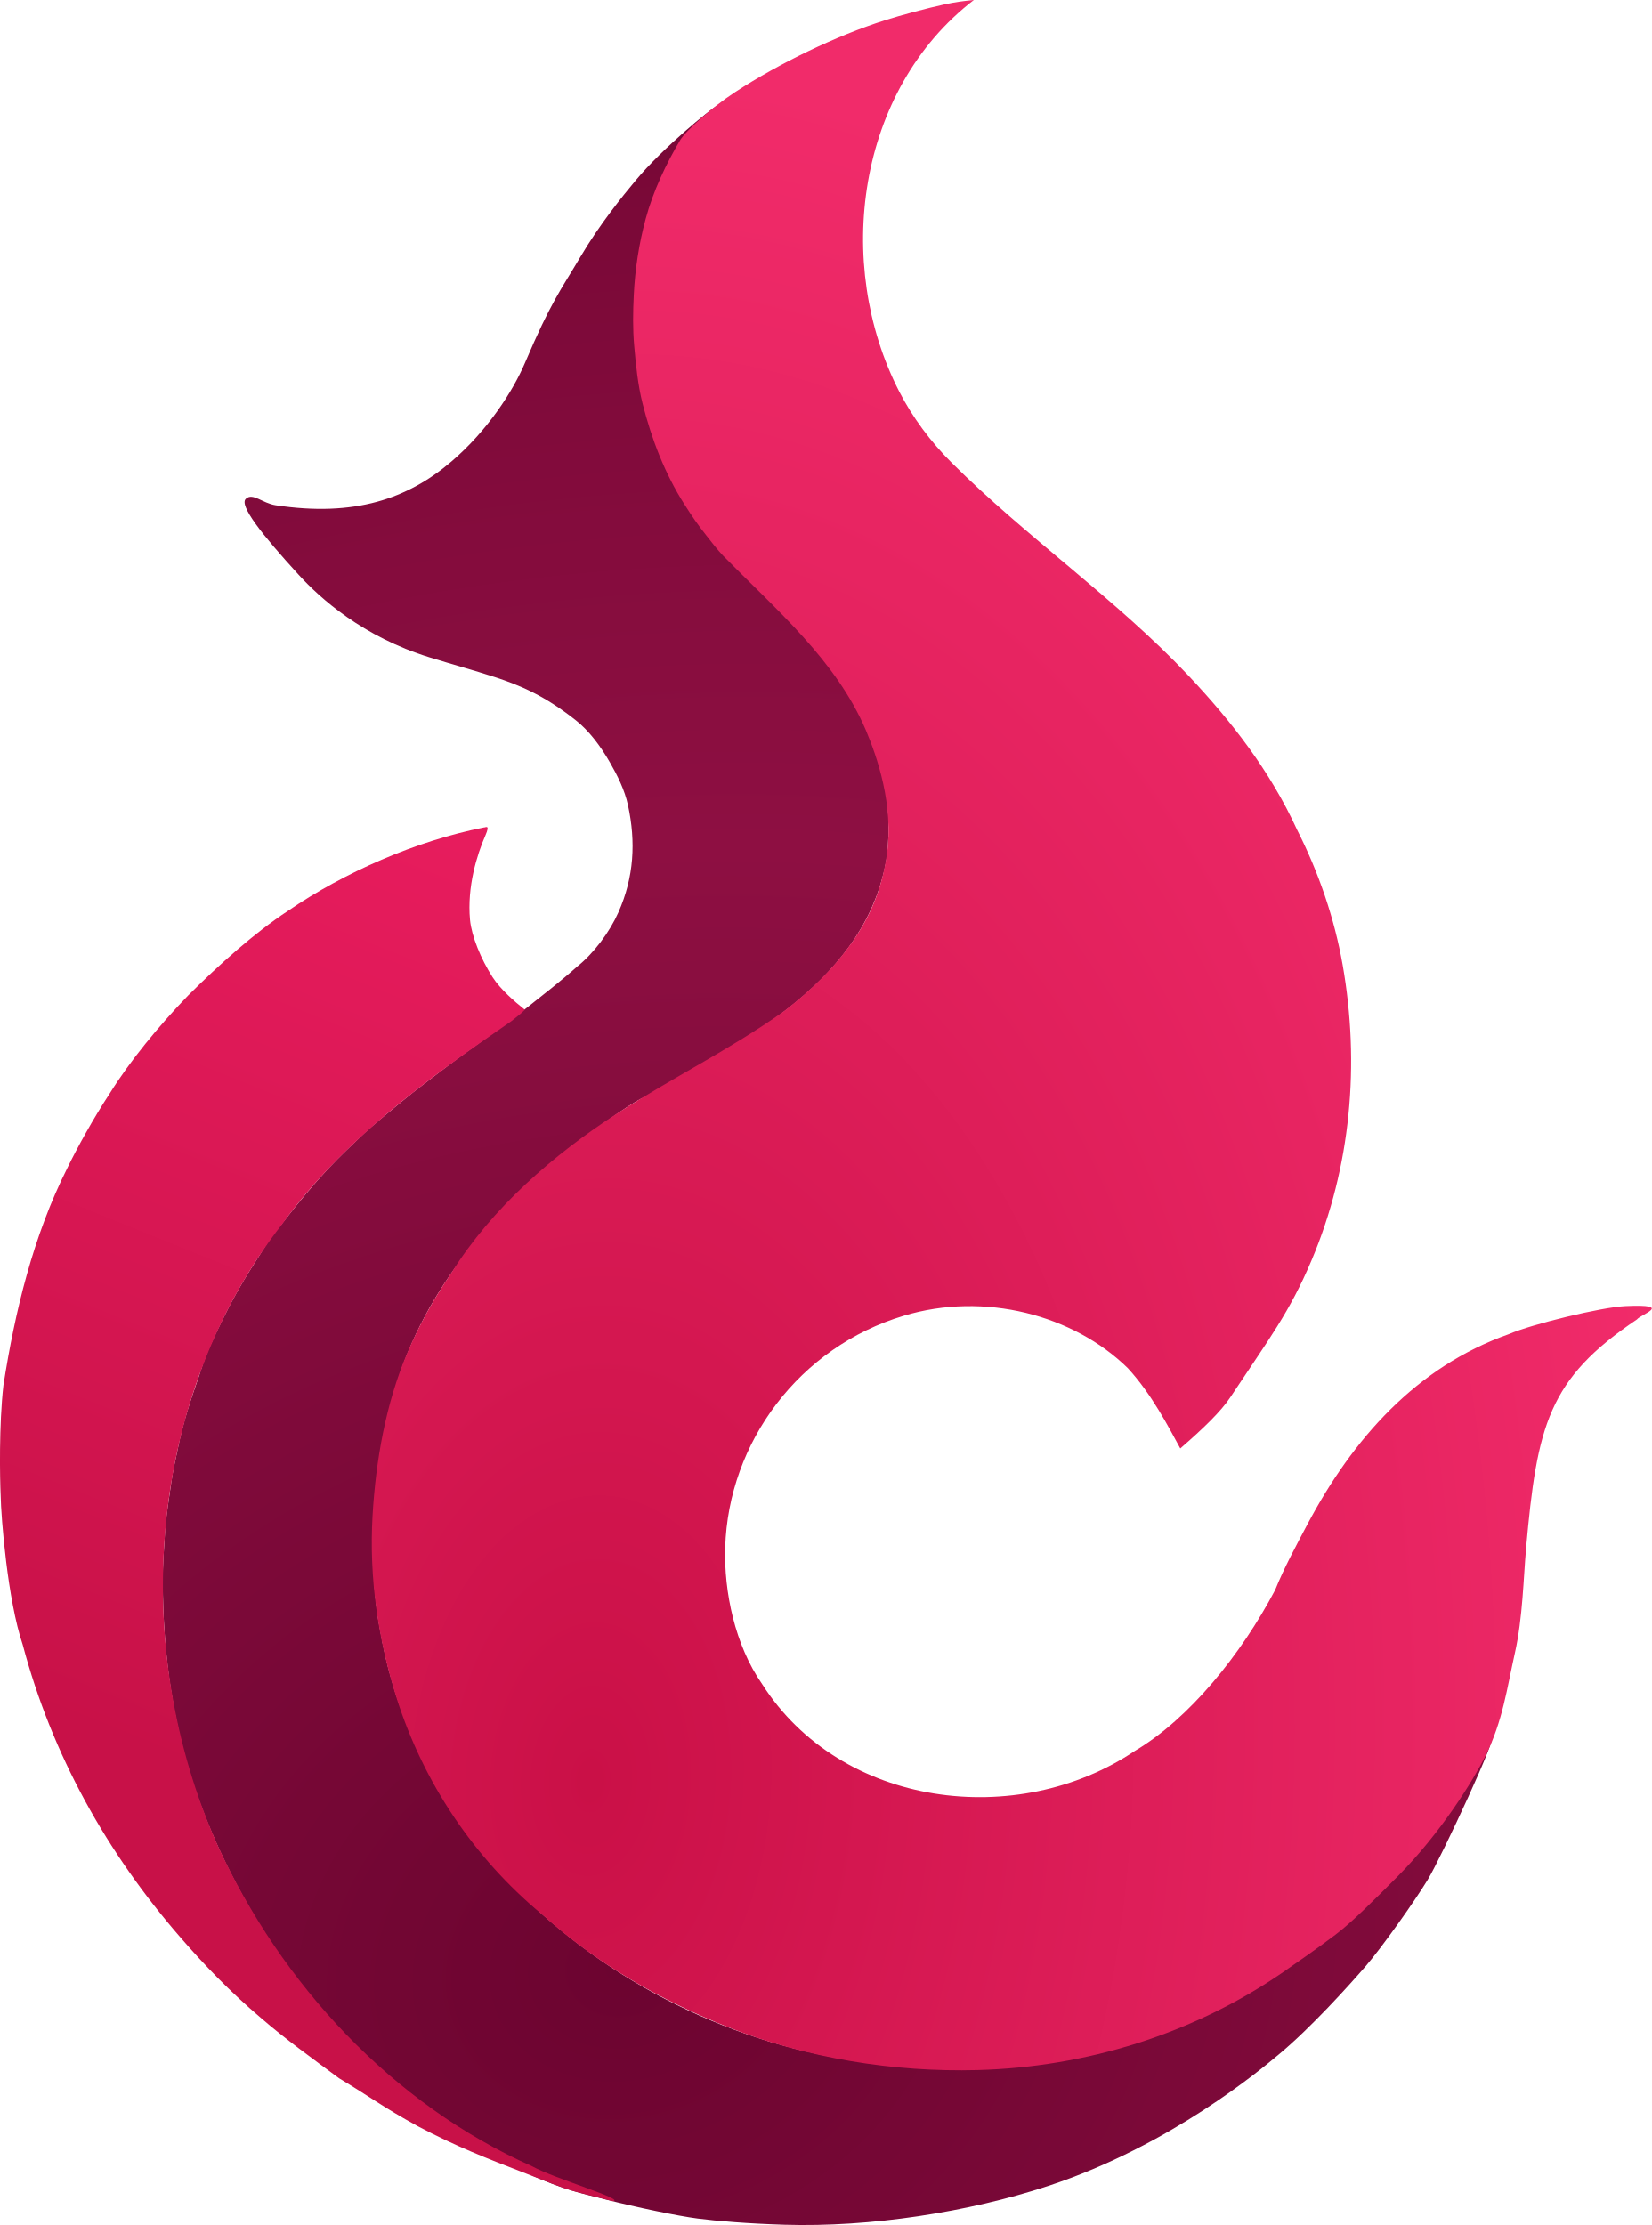
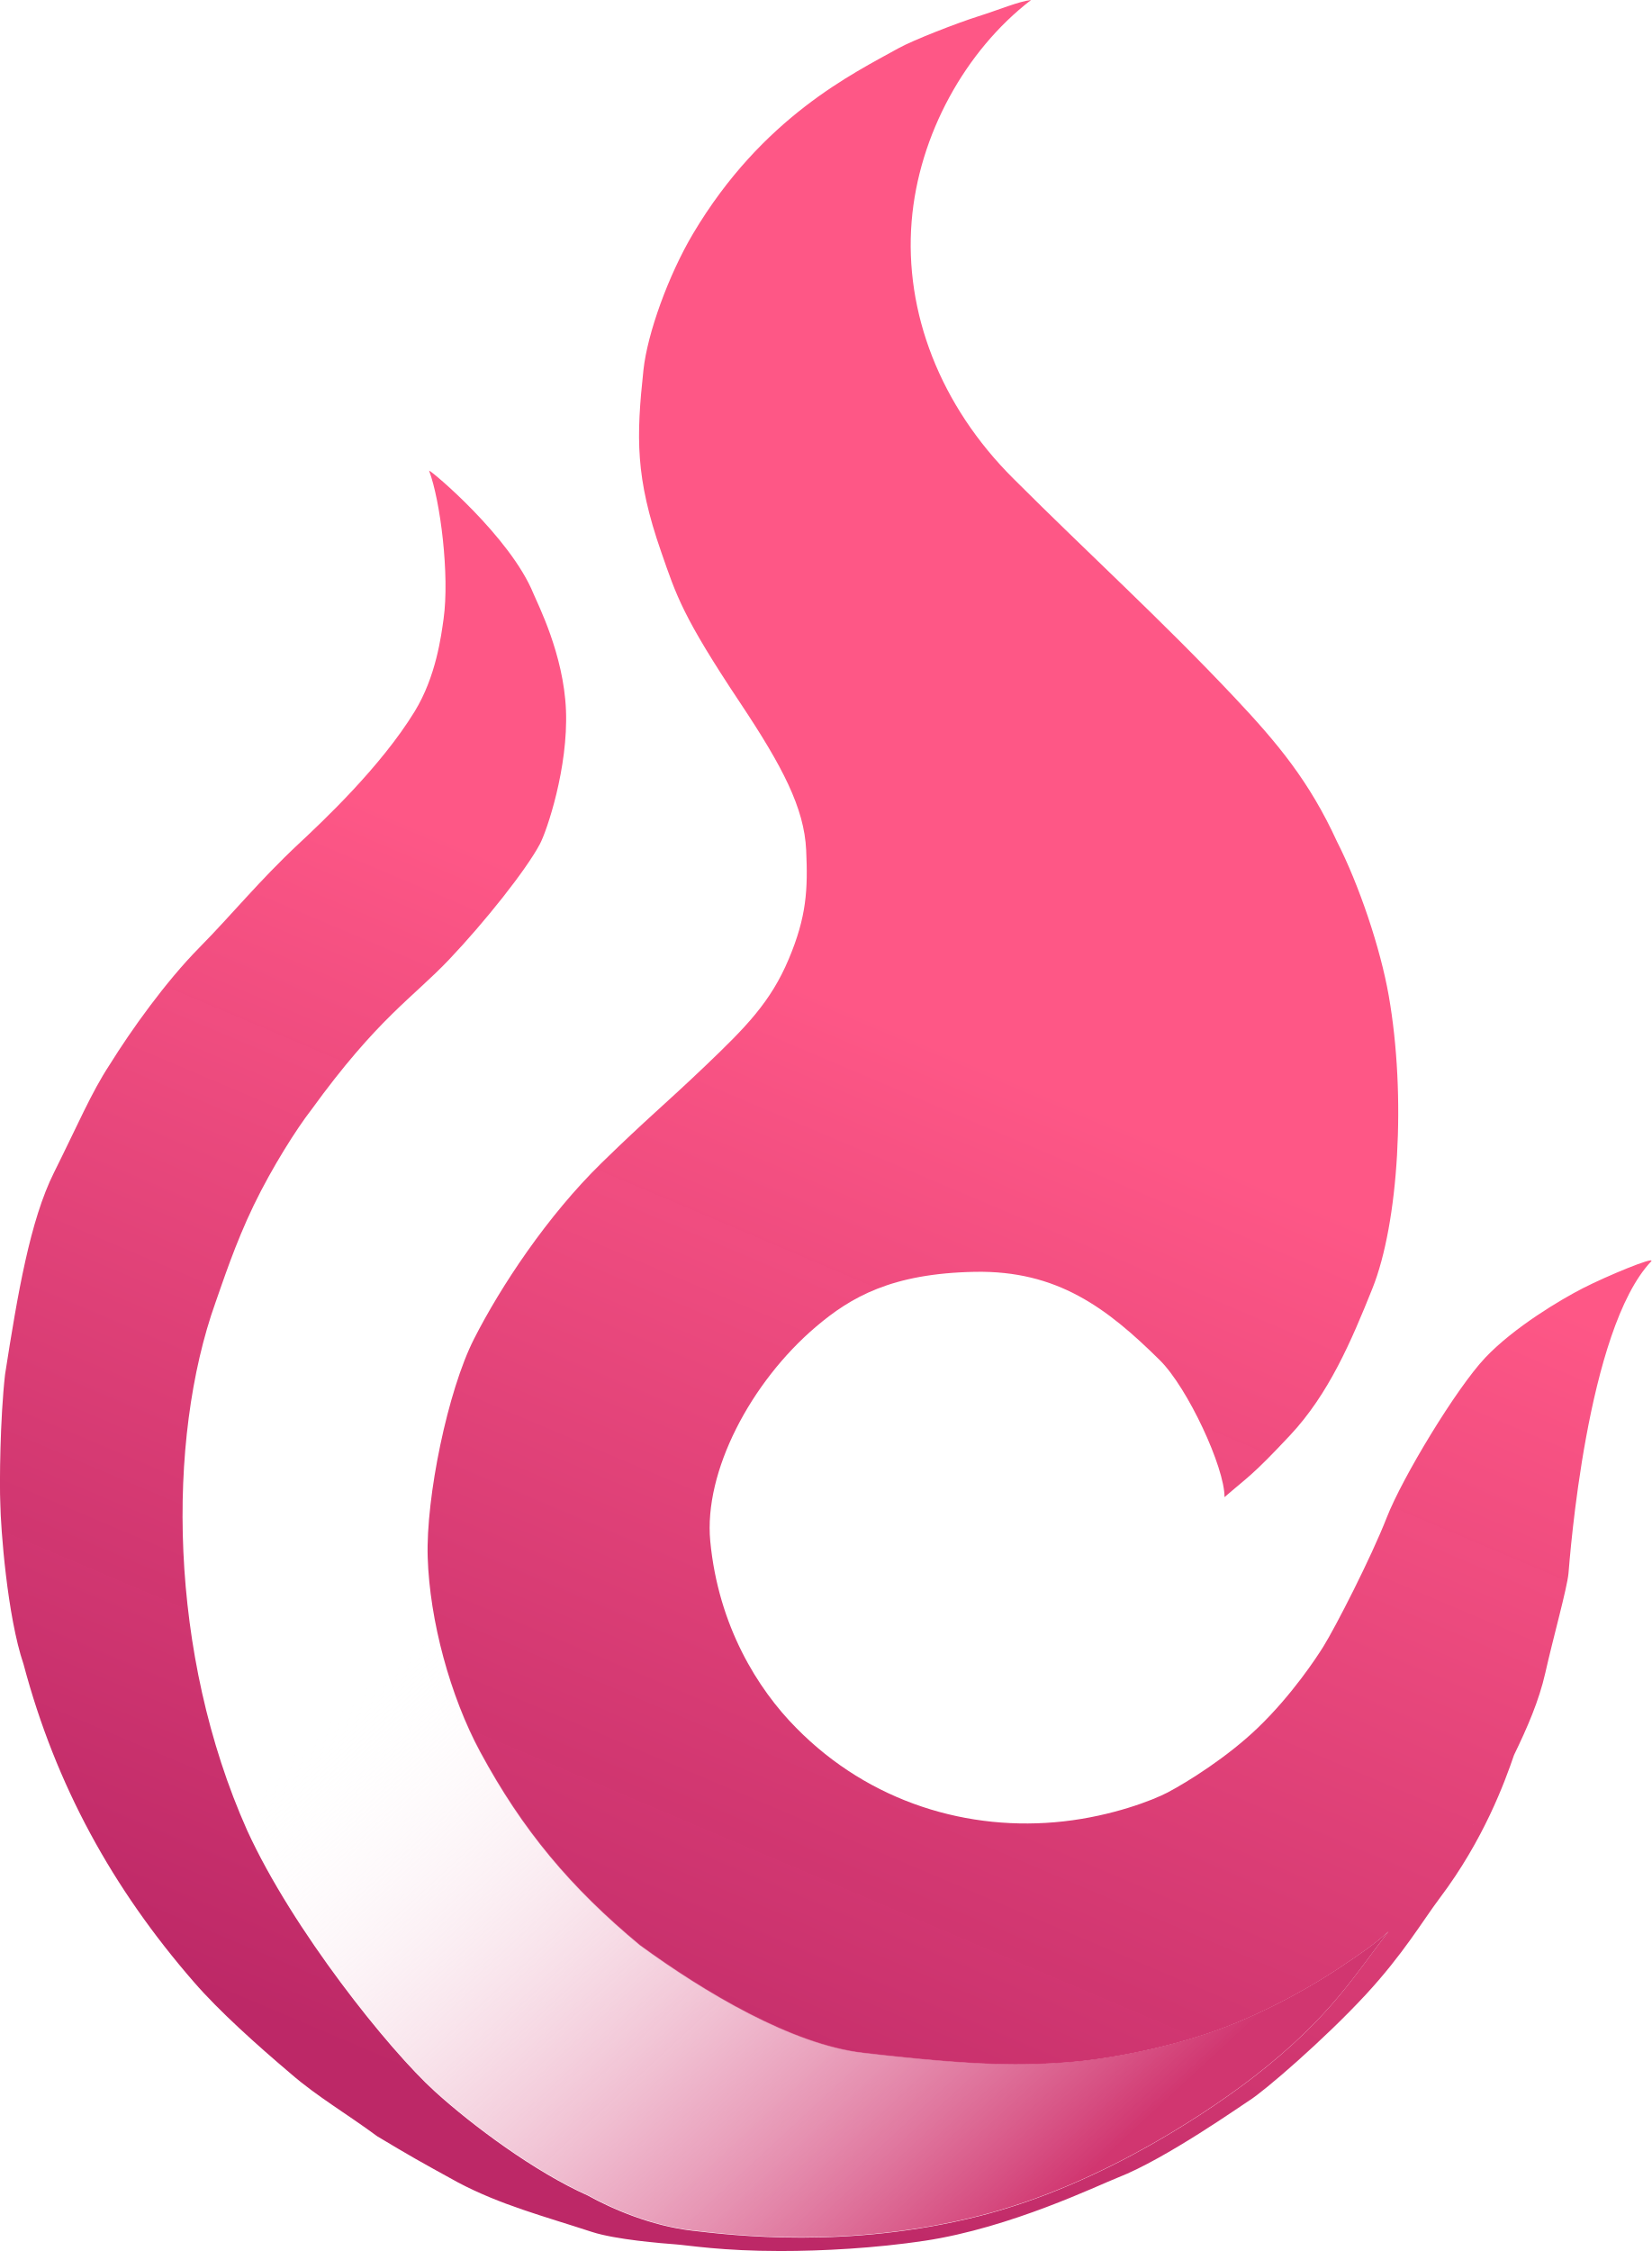
- <svg xmlns="http://www.w3.org/2000/svg" xmlns:xlink="http://www.w3.org/1999/xlink" width="55.947mm" height="75.369mm" viewBox="0 0 55.947 75.369" version="1.1" id="svg903" xml:space="preserve">
+ <svg xmlns="http://www.w3.org/2000/svg" xmlns:xlink="http://www.w3.org/1999/xlink" width="89.559mm" height="122.048mm" viewBox="0 0 89.559 122.048" version="1.1" id="svg903" xml:space="preserve">
  <defs id="defs900">
-     <linearGradient id="linearGradient339">
-       <stop style="stop-color:#c81148;stop-opacity:1;" offset="0" id="stop339" />
-       <stop style="stop-color:#e71c5d;stop-opacity:1;" offset="1" id="stop340" />
+     <linearGradient id="linearGradient5">
+       <stop style="stop-color:#d0336e;stop-opacity:0.984;" offset="0" id="stop5" />
+       <stop style="stop-color:#ffffff;stop-opacity:0;" offset="1" id="stop6" />
    </linearGradient>
-     <linearGradient id="linearGradient336">
-       <stop style="stop-color:#ca1047;stop-opacity:1;" offset="0" id="stop337" />
-       <stop style="stop-color:#f12b6a;stop-opacity:1;" offset="1" id="stop338" />
+     <linearGradient id="linearGradient3">
+       <stop style="stop-color:#bc2464;stop-opacity:0.98;" offset="0" id="stop3" />
+       <stop style="stop-color:#fe5585;stop-opacity:0.988;" offset="1" id="stop4" />
    </linearGradient>
-     <linearGradient id="linearGradient335">
-       <stop style="stop-color:#6c0430;stop-opacity:1;" offset="0" id="stop335" />
-       <stop style="stop-color:#8e0f42;stop-opacity:1;" offset="1" id="stop336" />
-     </linearGradient>
-     <radialGradient xlink:href="#linearGradient335" id="radialGradient336" cx="209.359" cy="184.373" fx="209.359" fy="184.373" r="16.313" gradientTransform="matrix(-0.5641455,-2.228367,2.661708,-0.6738527,-307.5596,912.3323)" gradientUnits="userSpaceOnUse" spreadMethod="reflect" />
-     <linearGradient xlink:href="#linearGradient339" id="linearGradient340" x1="202.154" y1="213.26" x2="211.177" y2="190.927" gradientUnits="userSpaceOnUse" gradientTransform="matrix(1.365532,0,0,1.365532,-228.4292,22.73653)" />
-     <radialGradient xlink:href="#linearGradient336" id="radialGradient340" cx="243.846" cy="231.447" fx="243.846" fy="231.447" r="21.645" gradientTransform="matrix(1.6949,0.08326848,-0.1314914,2.676459,-318.9111,-324.5032)" gradientUnits="userSpaceOnUse" />
+     <linearGradient xlink:href="#linearGradient3" id="linearGradient4" x1="42.971" y1="471.741" x2="67.423" y2="414.118" gradientUnits="userSpaceOnUse" />
+     <linearGradient xlink:href="#linearGradient5" id="linearGradient6" x1="70.098" y1="472.184" x2="38.772" y2="438.321" gradientUnits="userSpaceOnUse" />
  </defs>
-   <g id="layer1" transform="translate(-43.95154,-254.958)" style="display:inline">
-     <path d="m 92.313,318.624 c 0.435,-0.715 2.493,-5.115 2.144,-4.823 -1.45,2.457 -4.165,5.846 -6.529,7.439 0.838,-0.469 -2.677,1.957 -3.832,2.203 -2.376,1.036 -5.819,1.639 -7.429,1.49 -8.889,0.523 -18.314,-5.72 -19.843,-14.772 -0.335,-1.668 -0.415,-4.887 0.353,-7.541 0.782,-3.414 3.118,-6.334 5.825,-8.501 -1.483,1.142 2.048,-1.759 2.852,-2.026 3.326,-1.895 7.475,-3.925 8.14,-8.135 0.416,-3.78 -1.57,-6.916 -4.779,-9.595 -3.209,-2.68 -4.614,-8.165 -3.186,-12.581 -0.54,1.626 2.507,-3.396 2.204,-3.241 -0.208,0.107 -1.826,1.418 -2.746,2.522 -0.453,0.543 -1.222,1.488 -1.882,2.605 -0.682,1.155 -0.988,1.505 -1.872,3.581 -0.404,0.949 -1.254,2.284 -2.492,3.343 -1.472,1.26 -3.282,1.887 -5.955,1.48 -0.449,-0.069 -0.774,-0.437 -1.008,-0.217 -0.234,0.22 0.534,1.2 1.794,2.578 0.718,0.786 2.167,2.094 4.428,2.792 0.782,0.242 1.504,0.439 2.209,0.668 0.849,0.277 1.687,0.624 2.751,1.469 0.434,0.345 0.816,0.84 1.153,1.428 0.249,0.434 0.494,0.917 0.608,1.441 0.271,1.247 0.205,2.441 -0.323,3.63 -0.297,0.669 -0.833,1.389 -1.404,1.844 -0.548,0.489 -1.151,0.955 -1.728,1.412 -0.912,0.722 -1.896,1.362 -2.814,2.072 -0.452,0.35 -0.926,0.691 -1.363,1.058 -0.495,0.416 -1.031,0.826 -1.491,1.278 -0.175,0.172 -0.59,0.551 -1.029,1.019 -0.484,0.516 -1.007,1.141 -1.474,1.747 -0.484,0.628 -0.05,-0.088 -1.152,1.655 -0.293,0.464 -0.611,1.011 -0.974,1.753 -0.232,0.475 -0.513,1.036 -0.716,1.684 -0.093,0.295 -0.201,0.578 -0.303,0.89 -0.17,0.52 -0.341,1.088 -0.455,1.66 -0.084,0.421 -0.188,0.827 -0.244,1.253 -0.072,0.54 -0.177,1.118 -0.208,1.635 -0.036,0.606 -0.082,1.159 -0.078,1.678 0.002,2.514 0.358,5.07 1.226,7.436 1.427,3.886 3.91,7.451 7.197,9.962 0.855,0.653 2.467,2.102 4.42,2.898 0.931,0.379 1.303,0.448 2.16,0.668 1.033,0.264 2.462,0.562 3.112,0.645 0.65,0.084 1.703,0.172 2.951,0.21 2.887,0.088 6.209,-0.422 8.917,-1.312 4.163,-1.369 7.249,-3.983 7.819,-4.458 1.101,-0.918 2.373,-2.335 2.93,-2.976 0.557,-0.641 1.681,-2.232 2.116,-2.947 z" id="path244" style="fill:url(#radialGradient336);stroke:none;stroke-width:0.137;stroke-dasharray:none;stroke-opacity:1" />
-     <path d="m 95.639,307.409 c 0.375,-4.174 0.751,-5.739 3.756,-7.757 0.122,-0.171 1.277,-0.528 -0.387,-0.452 -0.818,0.037 -3.177,0.613 -3.947,0.948 -3.15,1.114 -5.295,3.557 -6.828,6.446 -0.368,0.694 -0.802,1.499 -1.09,2.219 -1.162,2.201 -2.912,4.362 -4.748,5.451 -3.983,2.682 -9.967,1.926 -12.632,-2.263 -0.919,-1.318 -1.294,-3.126 -1.249,-4.626 0.109,-3.569 2.515,-6.789 6.048,-7.848 2.736,-0.825 5.744,-0.031 7.588,1.774 0.816,0.887 1.374,1.986 1.778,2.721 0.782,-0.678 1.376,-1.252 1.695,-1.733 1.318,-1.991 2.003,-2.872 2.749,-4.634 1.343,-3.175 1.645,-6.663 1.056,-10.009 -0.277,-1.571 -0.808,-3.13 -1.543,-4.577 -0.92,-2.007 -2.228,-3.685 -3.685,-5.23 -2.437,-2.584 -5.5,-4.694 -8.019,-7.211 -0.706,-0.702 -1.324,-1.534 -1.773,-2.408 -2.224,-4.332 -1.437,-10.21 2.529,-13.263 -0.398,0.043 -0.603,0.065 -1.013,0.154 -0.559,0.122 -1.458,0.361 -1.992,0.531 -1.667,0.529 -3.595,1.465 -5.073,2.43 -0.865,0.565 -1.676,1.335 -1.848,1.595 -0.503,0.841 -0.94,1.774 -1.192,2.71 -0.226,0.838 -0.359,1.701 -0.401,2.57 -0.028,0.569 -0.037,1.149 0.013,1.717 0.058,0.658 0.123,1.323 0.284,1.962 0.304,1.201 0.754,2.377 1.422,3.422 0.253,0.396 0.432,0.663 0.732,1.041 0.153,0.201 0.394,0.504 0.568,0.687 1.803,1.836 3.83,3.543 4.844,5.922 0.37,0.877 0.952,2.523 0.707,4.216 -0.172,1.187 -0.574,2.097 -1.167,2.947 -0.561,0.803 -1.288,1.556 -2.321,2.355 -1.846,1.309 -3.725,2.215 -5.645,3.458 -2.138,1.385 -4.239,3.188 -5.625,5.418 -0.576,0.84 -1.082,1.748 -1.479,2.682 -0.734,1.724 -1.074,3.669 -1.181,5.532 -0.121,2.102 0.186,4.209 0.825,6.205 0.904,2.824 2.594,5.366 4.892,7.275 1.853,1.679 4.036,2.933 6.334,3.844 2.654,1.051 5.607,1.525 8.44,1.449 3.661,-0.099 7.297,-1.211 10.366,-3.328 0.432,-0.298 1.2,-0.835 1.758,-1.258 0.558,-0.422 1.308,-1.173 2.089,-1.958 1.494,-1.502 2.587,-3.287 2.996,-4.11 0.583,-1.175 0.72,-2.267 0.996,-3.496 0.26,-1.158 0.287,-2.545 0.374,-3.518 z" id="path230" style="fill:url(#radialGradient340);stroke:none;stroke-width:0.137;stroke-dasharray:none;stroke-opacity:1" />
-     <path d="m 64.695,329.518 c 0.515,-0.037 -1.973,-0.765 -2.716,-1.178 -4.745,-2.108 -8.509,-6.184 -10.653,-10.871 -3.014,-6.744 -2.408,-15.157 2.191,-21.057 2.054,-2.836 4.917,-4.907 7.764,-6.87 0.514,-0.402 0.442,-0.386 0.413,-0.408 -0.293,-0.233 -0.791,-0.658 -1.06,-1.077 -0.396,-0.617 -0.711,-1.388 -0.763,-1.943 -0.103,-1.119 0.237,-2.209 0.519,-2.851 0.18,-0.411 -0.009,-0.261 -0.045,-0.276 -2.315,0.457 -4.723,1.517 -6.642,2.827 -1.119,0.734 -2.313,1.803 -3.384,2.869 -0.991,1.025 -1.978,2.231 -2.647,3.309 -0.565,0.86 -1.122,1.876 -1.439,2.53 -1.157,2.298 -1.775,4.859 -2.165,7.357 -0.154,1.353 -0.121,3.139 -0.094,3.73 0.012,0.764 0.238,3.56 0.745,5.054 0.993,3.737 2.843,7.05 5.366,9.948 0.77,0.888 1.652,1.811 2.715,2.711 0.804,0.697 1.707,1.346 2.639,2.036 1.066,0.638 1.442,0.951 2.668,1.625 1.31,0.692 2.293,1.071 3.69,1.612 0.719,0.278 1.226,0.494 1.725,0.624 0.499,0.129 0.962,0.237 1.172,0.3 z" id="path255" style="fill:url(#linearGradient340);stroke:none;stroke-width:0.137;stroke-dasharray:none;stroke-opacity:1" />
+   <g id="layer1" transform="translate(-10.41751,-354.9648)" style="display:inline">
+     <g id="g12">
+       <path id="path230-1" style="display:inline;fill:url(#linearGradient4);fill-opacity:1;stroke:none;stroke-width:0.224;stroke-dasharray:none;stroke-opacity:1" d="m 66.326,354.965 c -0.65,0.07 -1.763,0.539 -2.869,0.888 -1.106,0.348 -3.527,1.286 -4.325,1.731 -2.437,1.358 -7.37,3.72 -11.133,10.052 -1.324,2.228 -2.476,5.403 -2.689,7.389 -0.393,3.66 -0.443,5.827 0.957,9.851 0.835,2.401 1.153,3.487 4.296,8.209 2.28,3.425 3.467,5.683 3.571,7.975 0.096,2.125 0.028,3.596 -0.946,5.906 -0.973,2.31 -2.288,3.658 -4.518,5.785 -2.229,2.127 -3.101,2.8 -5.612,5.249 -2.975,2.901 -5.498,6.735 -6.932,9.553 -1.434,2.817 -2.617,8.605 -2.516,11.848 0.107,3.433 1.221,7.535 2.842,10.545 2.294,4.257 4.91,7.375 8.659,10.489 3.491,2.552 8.243,5.389 12.089,5.838 6.382,0.746 8.747,0.686 11.104,0.516 1.768,-0.127 5.093,-0.667 8.054,-1.726 2.942,-1.052 5.523,-2.62 6.642,-3.365 1.333,-0.888 2.038,-1.381 2.715,-2.016 -1.834,2.361 -3.158,4.654 -7.205,7.81 -2.131,1.662 -8.139,5.888 -14.998,7.629 -7.104,1.803 -13.362,1.046 -15.572,0.788 -2.21,-0.258 -4.339,-1.177 -5.642,-1.901 -2.879,-1.279 -6.271,-3.801 -8.303,-5.645 -2.506,-2.274 -7.71,-8.766 -10.171,-14.146 -4.282,-9.584 -4.379,-21.193 -1.718,-28.64 0.391,-1.095 1.055,-3.157 2.069,-5.258 1.004,-2.079 2.356,-4.196 3.119,-5.174 3.603,-4.975 5.515,-6.088 7.471,-8.148 1.956,-2.06 4.18,-4.861 4.927,-6.264 0.38,-0.713 1.545,-4.146 1.416,-7.271 -0.125,-3.025 -1.534,-5.748 -1.762,-6.308 -1.252,-3.081 -5.554,-6.689 -5.661,-6.671 0.615,1.622 1.119,5.678 0.786,8.042 -0.129,0.915 -0.405,3.115 -1.565,5.011 -1.837,3.003 -4.975,5.949 -6.291,7.179 -2.146,2.007 -3.591,3.807 -5.4,5.641 -1.809,1.834 -3.681,4.452 -4.855,6.343 -0.991,1.508 -1.723,3.252 -3.016,5.843 -1.293,2.59 -1.968,6.56 -2.652,10.944 -0.27,2.374 -0.307,5.951 -0.258,6.988 0.021,1.34 0.371,6.106 1.261,8.727 1.743,6.556 4.824,12.158 9.25,17.243 1.351,1.558 3.39,3.387 5.254,4.967 1.41,1.224 3.043,2.174 4.678,3.384 1.869,1.119 2.23,1.32 4.38,2.502 2.299,1.214 4.602,1.814 7.252,2.679 1.285,0.42 3.803,0.622 4.538,0.676 0.735,0.055 2.513,0.361 5.683,0.362 2.28,7.5e-4 5.146,-0.152 7.836,-0.557 4.66,-0.701 9.39,-3.005 10.479,-3.429 2.594,-1.01 6.76,-3.955 7.117,-4.175 0.803,-0.495 4.06,-3.306 6.289,-5.71 2.072,-2.235 3.117,-4.042 4.037,-5.262 2.392,-3.171 3.53,-6.296 4.032,-7.763 0.708,-1.46 1.352,-2.926 1.696,-4.455 0.424,-1.889 1.184,-4.599 1.256,-5.393 0.071,-0.794 0.977,-13.217 4.491,-16.922 0.199,-0.279 -2.398,0.792 -3.707,1.462 -1.189,0.608 -3.735,2.118 -5.298,3.768 -1.562,1.65 -4.491,6.49 -5.34,8.664 -0.849,2.174 -2.769,5.923 -3.438,6.999 -0.357,0.573 -1.693,2.619 -3.567,4.417 -1.644,1.577 -3.788,2.92 -4.881,3.495 -0.798,0.419 -2.989,1.269 -5.641,1.566 -5.126,0.575 -10.513,-1.012 -14.501,-5.072 -2.084,-2.104 -4.217,-5.521 -4.657,-10.119 -0.36,-3.769 2.197,-8.624 5.729,-11.626 1.902,-1.617 4.122,-2.892 8.606,-2.979 4.483,-0.087 7.18,1.961 10.042,4.789 1.513,1.495 3.523,5.826 3.509,7.427 1.276,-1.107 1.477,-1.133 3.561,-3.36 2.084,-2.227 3.3,-5.061 4.461,-7.958 1.419,-3.542 1.842,-10.426 0.881,-15.886 -0.451,-2.563 -1.599,-5.973 -2.799,-8.332 -1.501,-3.275 -3.214,-5.333 -5.591,-7.854 -3.976,-4.217 -7.851,-7.729 -11.962,-11.835 -3.97,-3.95 -5.92,-9.016 -5.516,-13.956 0.381,-4.669 2.904,-9.245 6.47,-11.989 z m 24.018,98.881 c -0.01,0.015 -0.018,0.032 -0.027,0.046 -0.005,0.008 -0.01,0.012 -0.015,0.02 0.017,-0.026 0.025,-0.041 0.042,-0.066 z" />
+       <path id="rect3-3" style="display:inline;fill:url(#linearGradient6);fill-opacity:1;stroke-width:0.114;stroke-linecap:round;stroke-linejoin:round;paint-order:fill markers stroke" d="m 39.757,388.025 c 0.501,1.163 1.277,3.21 1.368,5.418 0.129,3.126 -1.036,6.558 -1.416,7.271 -0.748,1.403 -2.972,4.204 -4.927,6.264 -1.956,2.06 -3.868,3.173 -7.471,8.148 -0.763,0.979 -2.115,3.096 -3.119,5.174 -1.014,2.1 -1.678,4.163 -2.069,5.258 -2.661,7.446 -2.564,19.056 1.718,28.64 2.462,5.379 7.665,11.872 10.171,14.146 2.032,1.843 5.424,4.366 8.303,5.645 1.303,0.725 3.431,1.643 5.642,1.901 2.21,0.258 8.468,1.016 15.572,-0.788 6.859,-1.741 12.867,-5.967 14.998,-7.629 4.047,-3.157 5.371,-5.45 7.205,-7.81 -0.677,0.635 -1.382,1.129 -2.715,2.016 -1.12,0.746 -3.7,2.314 -6.642,3.365 -2.962,1.059 -6.287,1.599 -8.054,1.726 -2.356,0.169 -4.722,0.23 -11.104,-0.516 -3.846,-0.45 -8.598,-3.286 -12.089,-5.838 -3.749,-3.114 -6.365,-6.232 -8.659,-10.489 -1.622,-3.01 -2.735,-7.112 -2.842,-10.545 -0.101,-3.242 1.083,-9.03 2.516,-11.848 1.434,-2.817 3.957,-6.652 6.932,-9.553 2.511,-2.449 3.383,-3.122 5.612,-5.249 2.229,-2.127 3.544,-3.475 4.518,-5.785 0.973,-2.31 1.042,-3.781 0.946,-5.906 -0.104,-2.292 -1.291,-4.55 -3.571,-7.975 -1.601,-2.406 -2.469,-3.868 -3.046,-5.041 z" />
+     </g>
  </g>
</svg>
